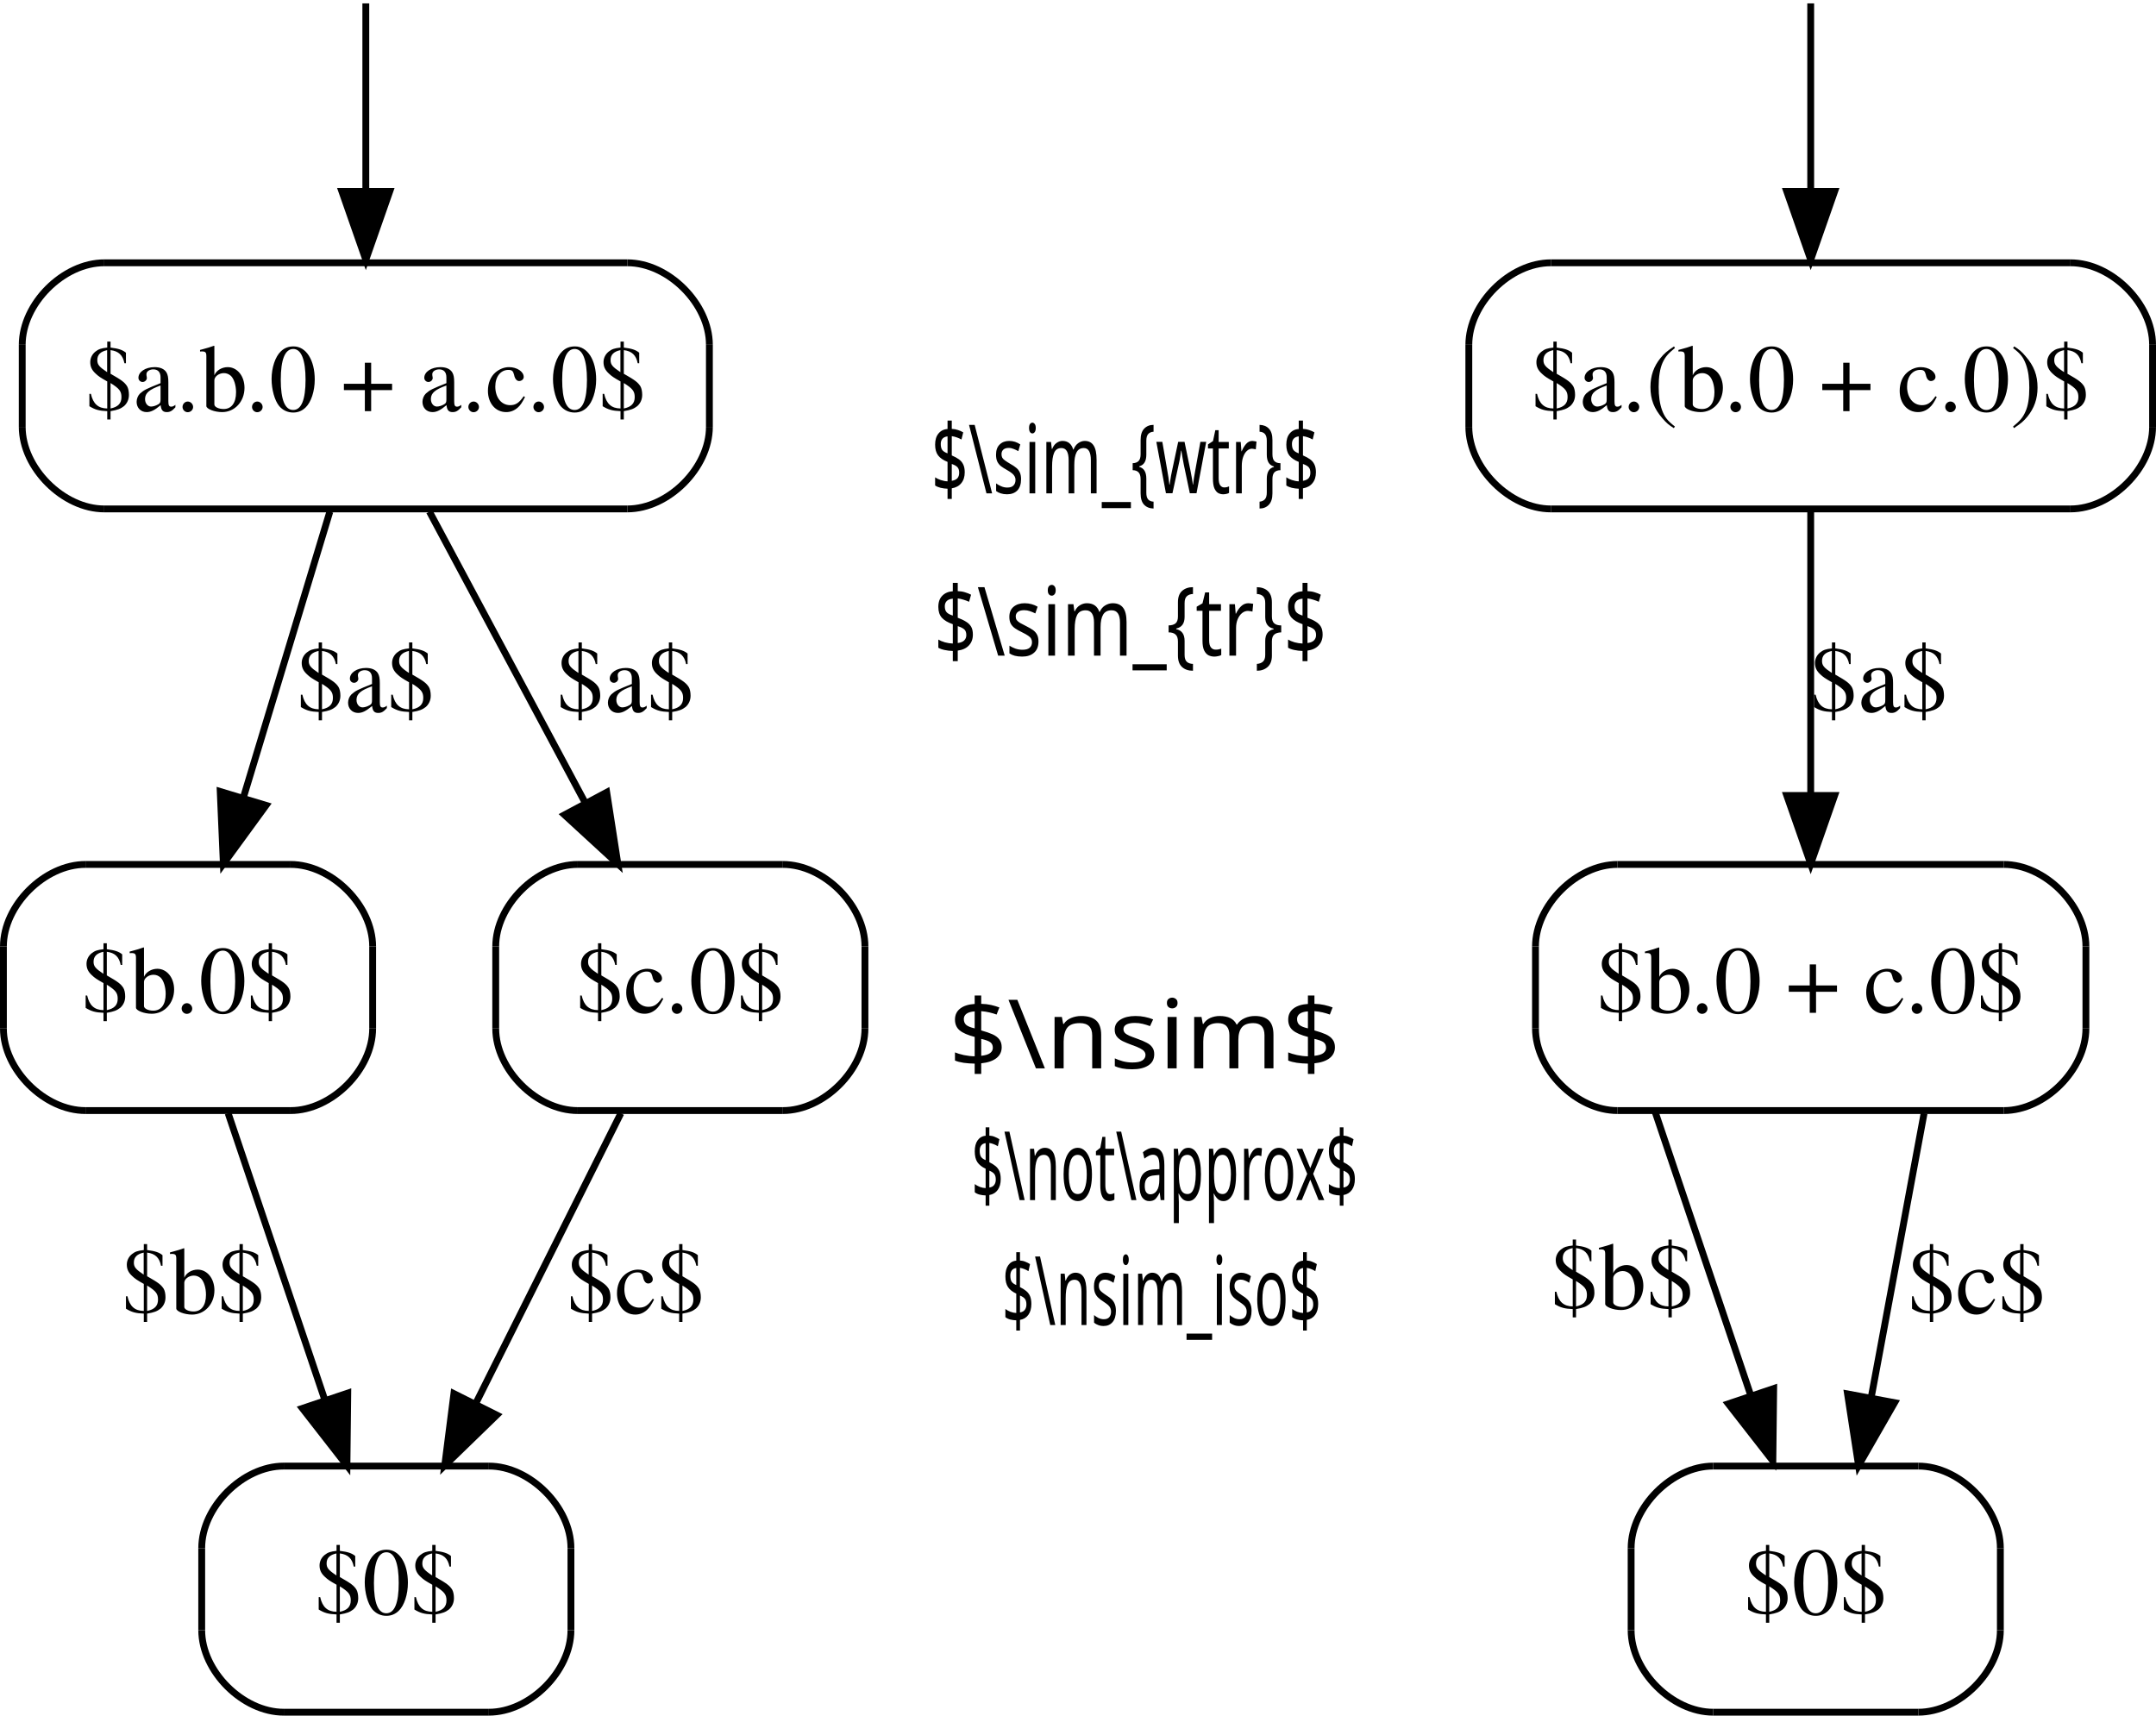
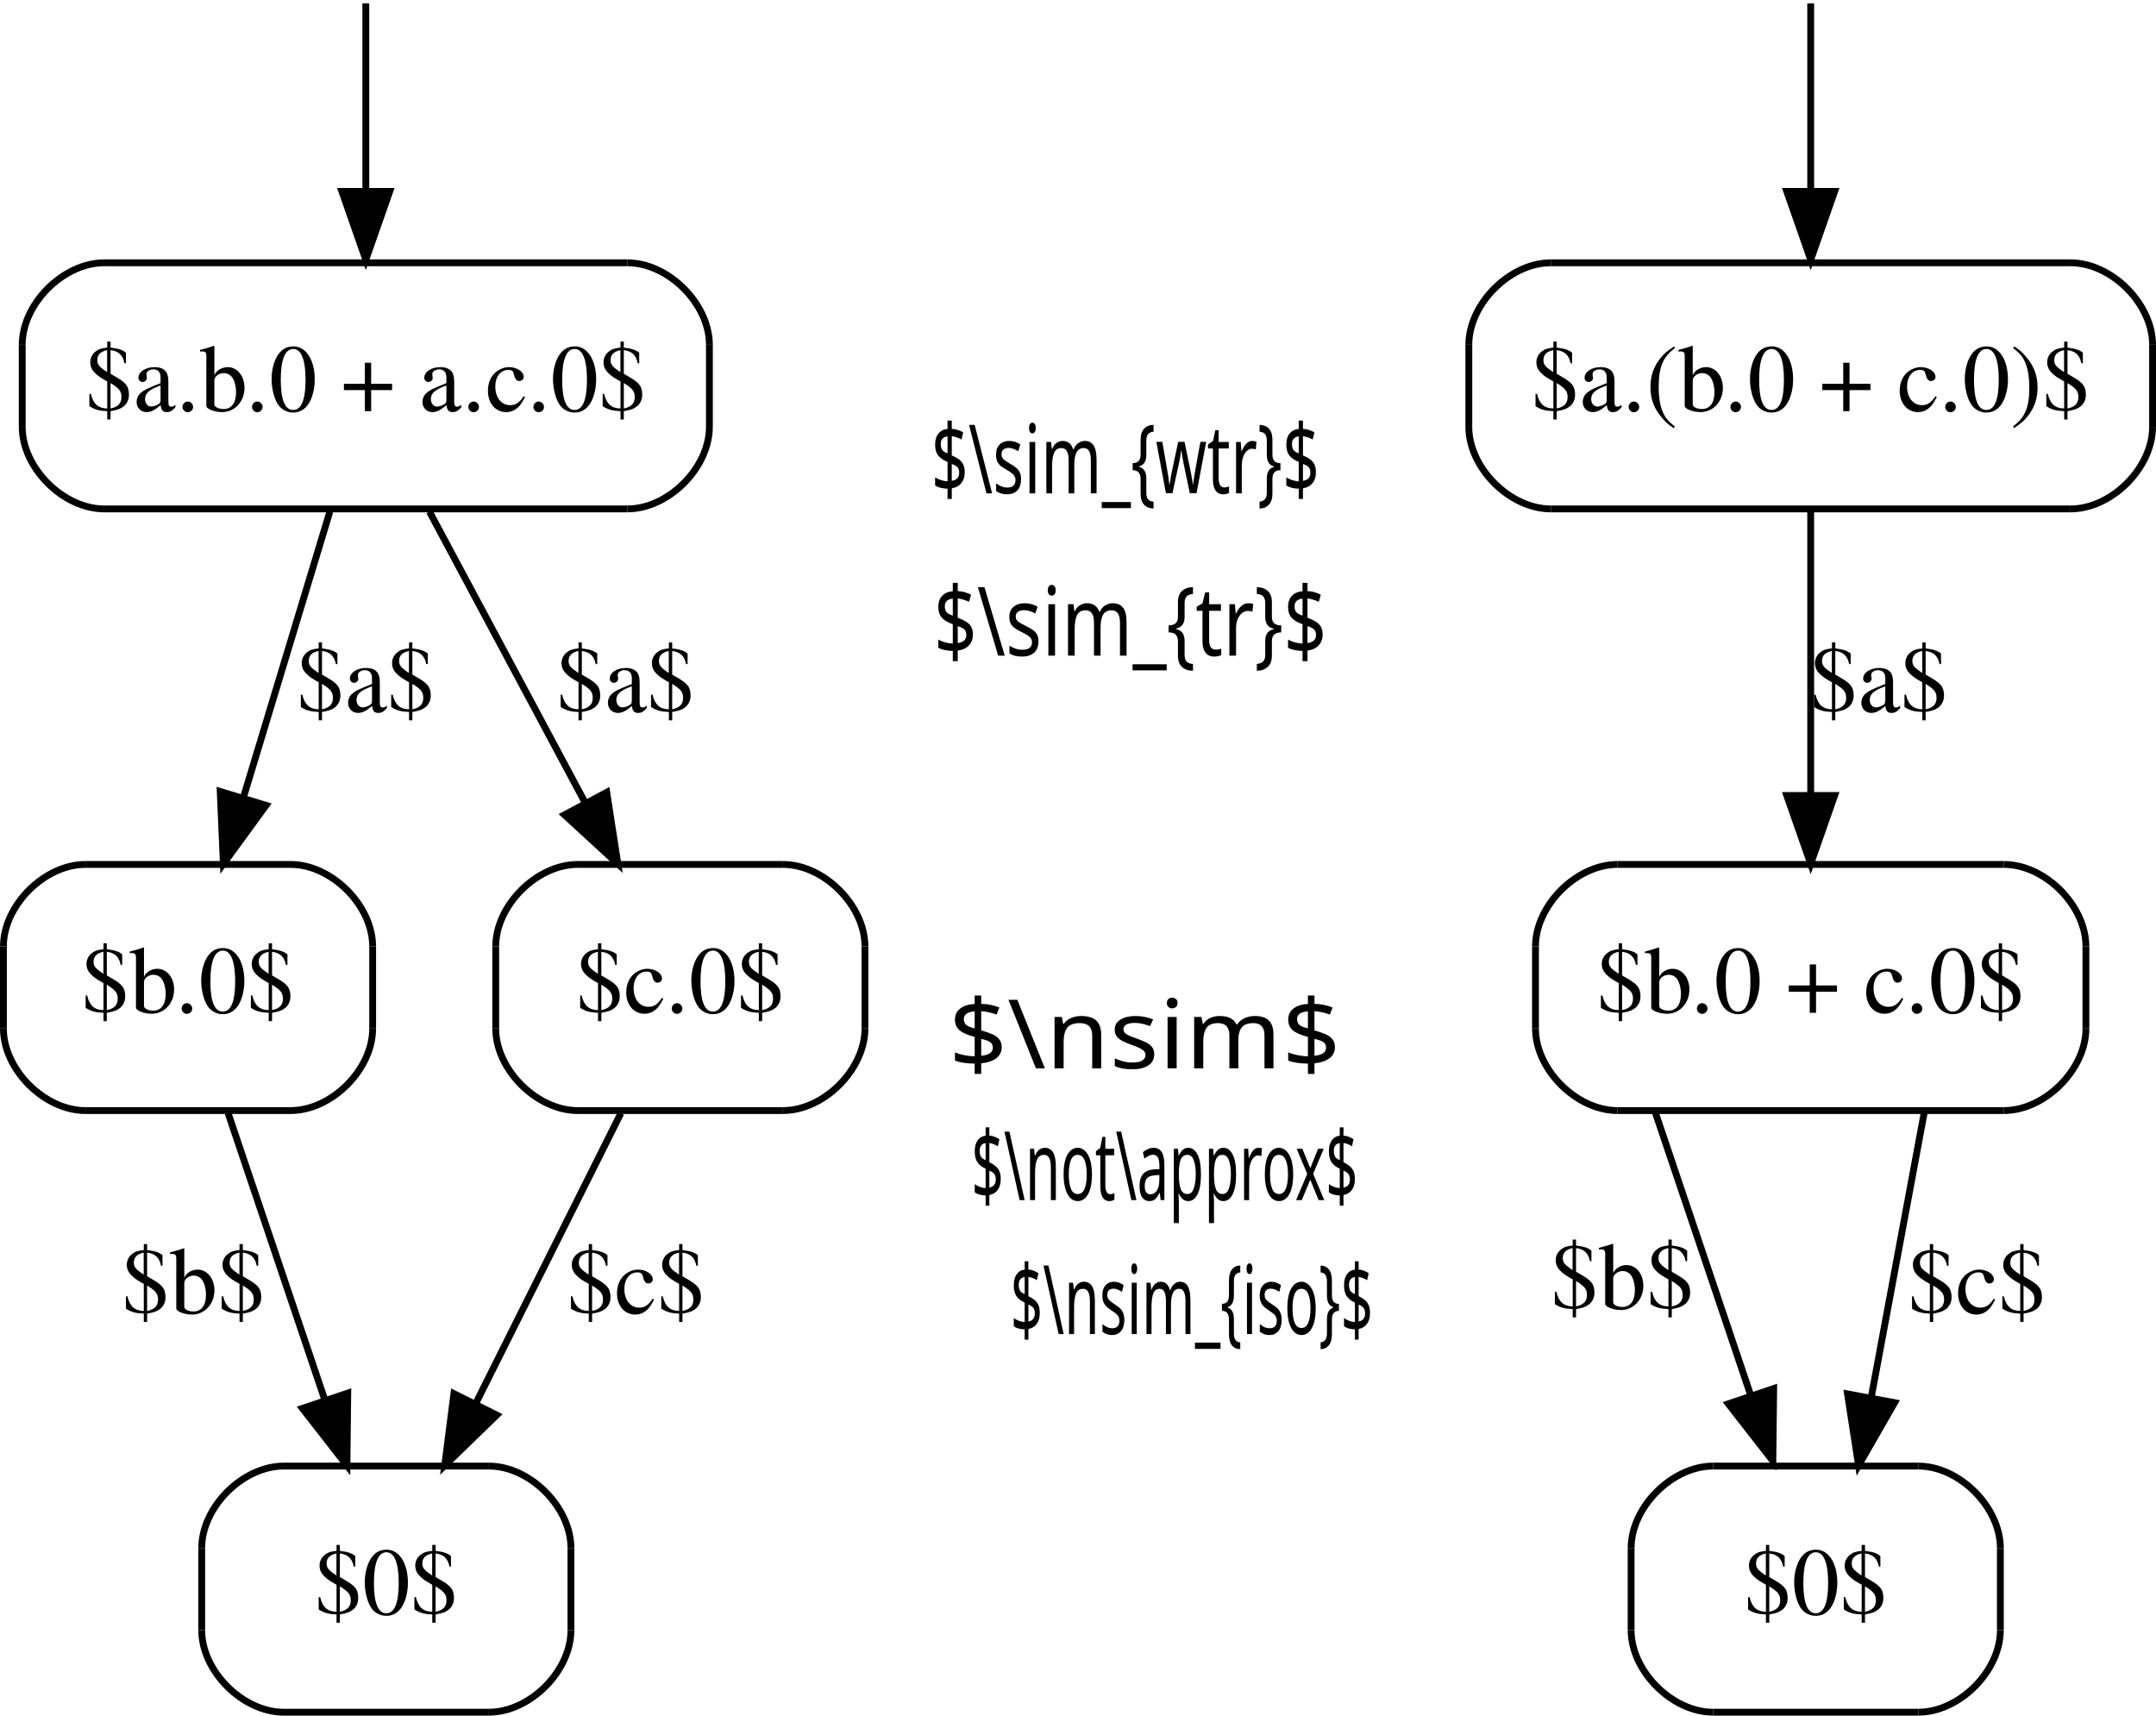
<svg xmlns="http://www.w3.org/2000/svg" width="394.145" height="313.671" viewBox="0 0 315.316 250.937" id="svg2" version="1.1">
  <defs id="defs241" />
  <g class="node" id="node1" transform="translate(0.5,250.437)">
    </g>
  <g class="node" id="node2" transform="translate(0.5,250.437)">
    <polyline style="fill:none;stroke:#000000" id="polyline15" points="91.25,-212 14.75,-212 " />
    <path style="fill:none;stroke:#000000" id="path17" d="m 14.75,-212 c -6,0 -12,6 -12,12" />
    <polyline style="fill:none;stroke:#000000" id="polyline19" points="2.75,-200 2.75,-188 " />
    <path style="fill:none;stroke:#000000" id="path21" d="m 2.75,-188 c 0,6 6,12 12,12" />
    <polyline style="fill:none;stroke:#000000" id="polyline23" points="14.75,-176 91.25,-176 " />
    <path style="fill:none;stroke:#000000" id="path25" d="m 91.25,-176 c 6,0 12,-6 12,-12" />
    <polyline style="fill:none;stroke:#000000" id="polyline27" points="103.25,-188 103.25,-200 " />
    <path style="fill:none;stroke:#000000" id="path29" d="m 103.25,-200 c 0,-6 -6,-12 -12,-12" />
    <text style="font-size:14px;text-anchor:middle;font-family:'Times,serif'" id="text31" font-size="14.00" y="-190.3" x="53">$a.b.0 + a.c.0$</text>
  </g>
  <g class="edge" id="edge10" transform="translate(0.5,250.437)">
    <path style="fill:none;stroke:#000000" id="path36" d="m 53,-249.937 c 0,8.13 0,18.061 0,27.232" />
    <polygon style="fill:#000000;stroke:#000000" id="polygon38" points="53,-212.441 49.5,-222.441 56.5,-222.441 56.5,-222.441 " />
  </g>
  <g class="node" id="node3" transform="translate(0.5,250.437)">
    <polyline style="fill:none;stroke:#000000" id="polyline43" points="42,-124 12,-124 " />
    <path style="fill:none;stroke:#000000" id="path45" d="m 12,-124 c -6,0 -12,6 -12,12" />
    <polyline style="fill:none;stroke:#000000" id="polyline47" points="0,-112 0,-100 " />
    <path style="fill:none;stroke:#000000" id="path49" d="m 0,-100 c 0,6 6,12 12,12" />
    <polyline style="fill:none;stroke:#000000" id="polyline51" points="12,-88 42,-88 " />
    <path style="fill:none;stroke:#000000" id="path53" d="m 42,-88 c 6,0 12,-6 12,-12" />
    <polyline style="fill:none;stroke:#000000" id="polyline55" points="54,-100 54,-112 " />
    <path style="fill:none;stroke:#000000" id="path57" d="m 54,-112 c 0,-6 -6,-12 -12,-12" />
    <text style="font-size:14px;text-anchor:middle;font-family:'Times,serif'" id="text59" font-size="14.00" y="-102.3" x="27">$b.0$</text>
  </g>
  <g class="edge" id="edge2" transform="translate(0.5,250.437)">
    <path style="fill:none;stroke:#000000" id="path64" d="m 47.739,-175.597 c -3.618,11.968 -8.494,28.096 -12.609,41.706" />
    <polygon style="fill:#000000;stroke:#000000" id="polygon66" points="32.165,-124.084 31.709,-134.669 38.409,-132.643 38.409,-132.643 " />
    <text style="font-size:14px;text-anchor:middle;font-family:'Times,serif'" id="text68" font-size="14.00" y="-146.3" x="53">$a$</text>
  </g>
  <g class="node" id="node4" transform="translate(0.5,250.437)">
    <polyline style="fill:none;stroke:#000000" id="polyline73" points="114,-124 84,-124 " />
    <path style="fill:none;stroke:#000000" id="path75" d="m 84,-124 c -6,0 -12,6 -12,12" />
    <polyline style="fill:none;stroke:#000000" id="polyline77" points="72,-112 72,-100 " />
    <path style="fill:none;stroke:#000000" id="path79" d="m 72,-100 c 0,6 6,12 12,12" />
    <polyline style="fill:none;stroke:#000000" id="polyline81" points="84,-88 114,-88 " />
    <path style="fill:none;stroke:#000000" id="path83" d="m 114,-88 c 6,0 12,-6 12,-12" />
    <polyline style="fill:none;stroke:#000000" id="polyline85" points="126,-100 126,-112 " />
    <path style="fill:none;stroke:#000000" id="path87" d="m 126,-112 c 0,-6 -6,-12 -12,-12" />
    <text style="font-size:14px;text-anchor:middle;font-family:'Times,serif'" id="text89" font-size="14.00" y="-102.3" x="99">$c.0$</text>
  </g>
  <g class="edge" id="edge4" transform="translate(0.5,250.437)">
    <path style="fill:none;stroke:#000000" id="path94" d="m 62.309,-175.597 c 6.527,12.203 15.367,28.73 22.735,42.504" />
    <polygon style="fill:#000000;stroke:#000000" id="polygon96" points="89.862,-124.084 82.059,-131.251 88.232,-134.553 88.232,-134.553 " />
    <text style="font-size:14px;text-anchor:middle;font-family:'Times,serif'" id="text98" font-size="14.00" y="-146.3" x="91">$a$</text>
  </g>
  <g class="node" id="node5" transform="translate(0.5,250.437)">
    <polyline style="fill:none;stroke:#000000" id="polyline103" points="71,-36 41,-36 " />
    <path style="fill:none;stroke:#000000" id="path105" d="m 41,-36 c -6,0 -12,6 -12,12" />
    <polyline style="fill:none;stroke:#000000" id="polyline107" points="29,-24 29,-12 " />
    <path style="fill:none;stroke:#000000" id="path109" d="m 29,-12 c 0,6 6,12 12,12" />
    <polyline style="fill:none;stroke:#000000" id="polyline111" points="41,-0 71,-0 " />
    <path style="fill:none;stroke:#000000" id="path113" d="m 71,0 c 6,0 12,-6 12,-12" />
    <polyline style="fill:none;stroke:#000000" id="polyline115" points="83,-12 83,-24 " />
    <path style="fill:none;stroke:#000000" id="path117" d="m 83,-24 c 0,-6 -6,-12 -12,-12" />
    <text style="font-size:14px;text-anchor:middle;font-family:'Times,serif'" id="text119" font-size="14.00" y="-14.3" x="56">$0$</text>
  </g>
  <path d="m 33.369,162.84 c 4.036,11.968 9.474,28.096 14.064,41.706" id="path124" style="fill:none;stroke:#000000" />
  <polygon points="50.36,-46.678 50.36,-46.678 50.239,-36.084 43.727,-44.441 " id="polygon126" style="fill:#000000;stroke:#000000" transform="translate(0.5,250.437)" />
  <text x="28.312" y="192.137" font-size="14.00" id="text128" style="font-size:14px;text-anchor:middle;font-family:'Times,serif'">$b$</text>
  <g class="edge" id="edge8" transform="translate(0.5,250.437)">
    <path style="fill:none;stroke:#000000" id="path133" d="M 90.298,-87.597 C 84.197,-75.394 75.933,-58.867 69.046,-45.093" />
    <polygon style="fill:#000000;stroke:#000000" id="polygon135" points="64.542,-36.084 65.884,-46.594 72.145,-43.463 72.145,-43.463 " />
    <text style="font-size:14px;text-anchor:middle;font-family:'Times,serif'" id="text137" font-size="14.00" y="-58.3" x="92.5">$c$</text>
  </g>
  <g class="node" id="node11" transform="translate(0.5,250.437)">
    </g>
  <g class="node" id="node12" transform="translate(75.81586,250.437)">
    <polyline style="fill:none;stroke:#000000" id="polyline145" points="227,-212 151,-212 " />
    <path style="fill:none;stroke:#000000" id="path147" d="m 151,-212 c -6,0 -12,6 -12,12" />
    <polyline style="fill:none;stroke:#000000" id="polyline149" points="139,-200 139,-188 " />
    <path style="fill:none;stroke:#000000" id="path151" d="m 139,-188 c 0,6 6,12 12,12" />
    <polyline style="fill:none;stroke:#000000" id="polyline153" points="151,-176 227,-176 " />
    <path style="fill:none;stroke:#000000" id="path155" d="m 227,-176 c 6,0 12,-6 12,-12" />
    <polyline style="fill:none;stroke:#000000" id="polyline157" points="239,-188 239,-200 " />
    <path style="fill:none;stroke:#000000" id="path159" d="m 239,-200 c 0,-6 -6,-12 -12,-12" />
    <text style="font-size:14px;text-anchor:middle;font-family:'Times,serif'" id="text161" font-size="14.00" y="-190.3" x="189">$a.(b.0 + c.0)$</text>
  </g>
  <g class="edge" id="edge18" transform="translate(75.81586,250.437)">
    <path style="fill:none;stroke:#000000" id="path166" d="m 189,-249.937 c 0,8.13 0,18.061 0,27.232" />
    <polygon style="fill:#000000;stroke:#000000" id="polygon168" points="192.5,-222.441 192.5,-222.441 189,-212.441 185.5,-222.441 " />
  </g>
  <g class="node" id="node13" transform="translate(75.81586,250.437)">
    <polyline style="fill:none;stroke:#000000" id="polyline173" points="217.25,-124 160.75,-124 " />
    <path style="fill:none;stroke:#000000" id="path175" d="m 160.75,-124 c -6,0 -12,6 -12,12" />
    <polyline style="fill:none;stroke:#000000" id="polyline177" points="148.75,-112 148.75,-100 " />
    <path style="fill:none;stroke:#000000" id="path179" d="m 148.75,-100 c 0,6 6,12 12,12" />
    <polyline style="fill:none;stroke:#000000" id="polyline181" points="160.75,-88 217.25,-88 " />
    <path style="fill:none;stroke:#000000" id="path183" d="m 217.25,-88 c 6,0 12,-6 12,-12" />
    <polyline style="fill:none;stroke:#000000" id="polyline185" points="229.25,-100 229.25,-112 " />
    <path style="fill:none;stroke:#000000" id="path187" d="m 229.25,-112 c 0,-6 -6,-12 -12,-12" />
    <text style="font-size:14px;text-anchor:middle;font-family:'Times,serif'" id="text189" font-size="14.00" y="-102.3" x="189">$b.0 + c.0$</text>
  </g>
  <g class="edge" id="edge12" transform="translate(75.81586,250.437)">
    <path style="fill:none;stroke:#000000" id="path194" d="m 189,-175.597 c 0,11.851 0,27.78 0,41.305" />
    <polygon style="fill:#000000;stroke:#000000" id="polygon196" points="192.5,-134.084 192.5,-134.084 189,-124.084 185.5,-134.084 " />
    <text style="font-size:14px;text-anchor:middle;font-family:'Times,serif'" id="text198" font-size="14.00" y="-146.3" x="199">$a$</text>
  </g>
  <g class="node" id="node14" transform="translate(92.55272,250.437)">
    <polyline style="fill:none;stroke:#000000" id="polyline203" points="188,-36 158,-36 " />
    <path style="fill:none;stroke:#000000" id="path205" d="m 158,-36 c -6,0 -12,6 -12,12" />
    <polyline style="fill:none;stroke:#000000" id="polyline207" points="146,-24 146,-12 " />
    <path style="fill:none;stroke:#000000" id="path209" d="m 146,-12 c 0,6 6,12 12,12" />
    <polyline style="fill:none;stroke:#000000" id="polyline211" points="158,-0 188,-0 " />
    <path style="fill:none;stroke:#000000" id="path213" d="m 188,0 c 6,0 12,-6 12,-12" />
    <polyline style="fill:none;stroke:#000000" id="polyline215" points="200,-12 200,-24 " />
    <path style="fill:none;stroke:#000000" id="path217" d="m 200,-24 c 0,-6 -6,-12 -12,-12" />
    <text style="font-size:14px;text-anchor:middle;font-family:'Times,serif'" id="text219" font-size="14.00" y="-14.3" x="173">$0$</text>
  </g>
  <g class="edge" id="edge16" transform="translate(95.63582,250.437)">
    <path style="fill:none;stroke:#000000" id="path233" d="m 185.762,-87.597 c -2.205,11.851 -5.168,27.78 -7.684,41.305" />
    <polygon style="fill:#000000;stroke:#000000" id="polygon235" points="181.449,-45.275 176.178,-36.084 174.567,-46.556 181.449,-45.275 " />
    <text style="font-size:14px;text-anchor:middle;font-family:'Times,serif'" id="text237" font-size="14.00" y="-58.3" x="193.5">$c$</text>
  </g>
  <path d="m 241.91,162.174 c 4.036,11.968 9.474,28.096 14.064,41.706" id="path124-1" style="fill:none;stroke:#000000" />
  <polygon points="50.36,-46.678 50.36,-46.678 50.239,-36.084 43.727,-44.441 " id="polygon126-0" style="fill:#000000;stroke:#000000" transform="translate(209.0413,249.7703)" />
  <text x="237.293" y="191.47" font-size="14.00" id="text128-4" style="font-size:14px;text-anchor:middle;font-family:'Times,serif'">$b$</text>
  <text xml:space="preserve" style="font-size:14.541px;font-style:normal;font-variant:normal;font-weight:normal;font-stretch:normal;text-align:center;line-height:125%;letter-spacing:0px;word-spacing:0px;writing-mode:lr-tb;text-anchor:middle;fill:#000000;fill-opacity:1;stroke:none;font-family:Sans;-inkscape-font-specification:Sans" x="167.207" y="161.942" id="text3381" transform="scale(1.036326,0.9649475)">
    <tspan x="167.207" y="161.942" id="tspan3107">$\nsim$</tspan>
  </text>
  <text xml:space="preserve" style="font-size:14.541px;font-style:normal;font-weight:normal;line-height:125%;letter-spacing:0px;word-spacing:0px;fill:#000000;fill-opacity:1;stroke:none;font-family:Sans" x="142.315" y="158.372" id="text3381-4" transform="scale(1.036326,0.9649475)">
    <tspan id="tspan3383-1" x="142.315" y="158.372" />
  </text>
  <text xml:space="preserve" style="font-size:12.499px;font-style:normal;font-variant:normal;font-weight:normal;font-stretch:normal;text-align:center;line-height:125%;letter-spacing:0px;word-spacing:0px;writing-mode:lr-tb;text-anchor:middle;fill:#000000;fill-opacity:1;stroke:none;font-family:Sans;-inkscape-font-specification:Sans" x="190.437" y="85.422" id="text3381-0" transform="scale(0.8907726,1.122621)">
    <tspan x="190.437" y="85.422" id="tspan3107-5">$\sim_{tr}$</tspan>
  </text>
  <text xml:space="preserve" style="font-size:11.574px;font-style:normal;font-variant:normal;font-weight:normal;font-stretch:normal;text-align:center;line-height:125%;letter-spacing:0px;word-spacing:0px;writing-mode:lr-tb;text-anchor:middle;fill:#000000;fill-opacity:1;stroke:none;font-family:Sans;-inkscape-font-specification:Sans" x="204.047" y="59.521" id="text3381-0-9" transform="scale(0.824836,1.212362)">
    <tspan x="204.047" y="59.521" id="tspan3107-5-8">$\sim_{wtr}$</tspan>
  </text>
  <text xml:space="preserve" style="font-size:10.828px;font-style:normal;font-variant:normal;font-weight:normal;font-stretch:normal;text-align:center;line-height:125%;letter-spacing:0px;word-spacing:0px;writing-mode:lr-tb;text-anchor:middle;fill:#000000;fill-opacity:1;stroke:none;font-family:Sans;-inkscape-font-specification:Sans" x="224.934" y="135.465" id="text3381-8" transform="scale(0.771711,1.295822)">
    <tspan x="224.934" y="135.465" id="tspan3107-8">$\not\approx$</tspan>
  </text>
-   <text xml:space="preserve" style="font-size:10.828px;font-style:normal;font-variant:normal;font-weight:normal;font-stretch:normal;text-align:center;line-height:125%;letter-spacing:0px;word-spacing:0px;writing-mode:lr-tb;text-anchor:middle;fill:#000000;fill-opacity:1;stroke:none;font-family:Sans;-inkscape-font-specification:Sans" x="224.363" y="149.562" id="text3381-8-8" transform="scale(0.771711,1.295822)">
-     <tspan x="224.363" y="149.562" id="tspan3107-8-3">$\nsim_iso$</tspan>
+   <text xml:space="preserve" style="font-size:10.828px;font-style:normal;font-variant:normal;font-weight:normal;font-stretch:normal;text-align:center;line-height:125%;letter-spacing:0px;word-spacing:0px;writing-mode:lr-tb;text-anchor:middle;fill:#000000;fill-opacity:1;stroke:none;font-family:Sans;-inkscape-font-specification:Sans" x="230.07" y="150.582" id="text3381-8-8" transform="scale(0.771711,1.295822)">
+     <tspan x="230.07" y="150.582" id="tspan3107-8-3">$\nsim_{iso}$</tspan>
  </text>
</svg>
